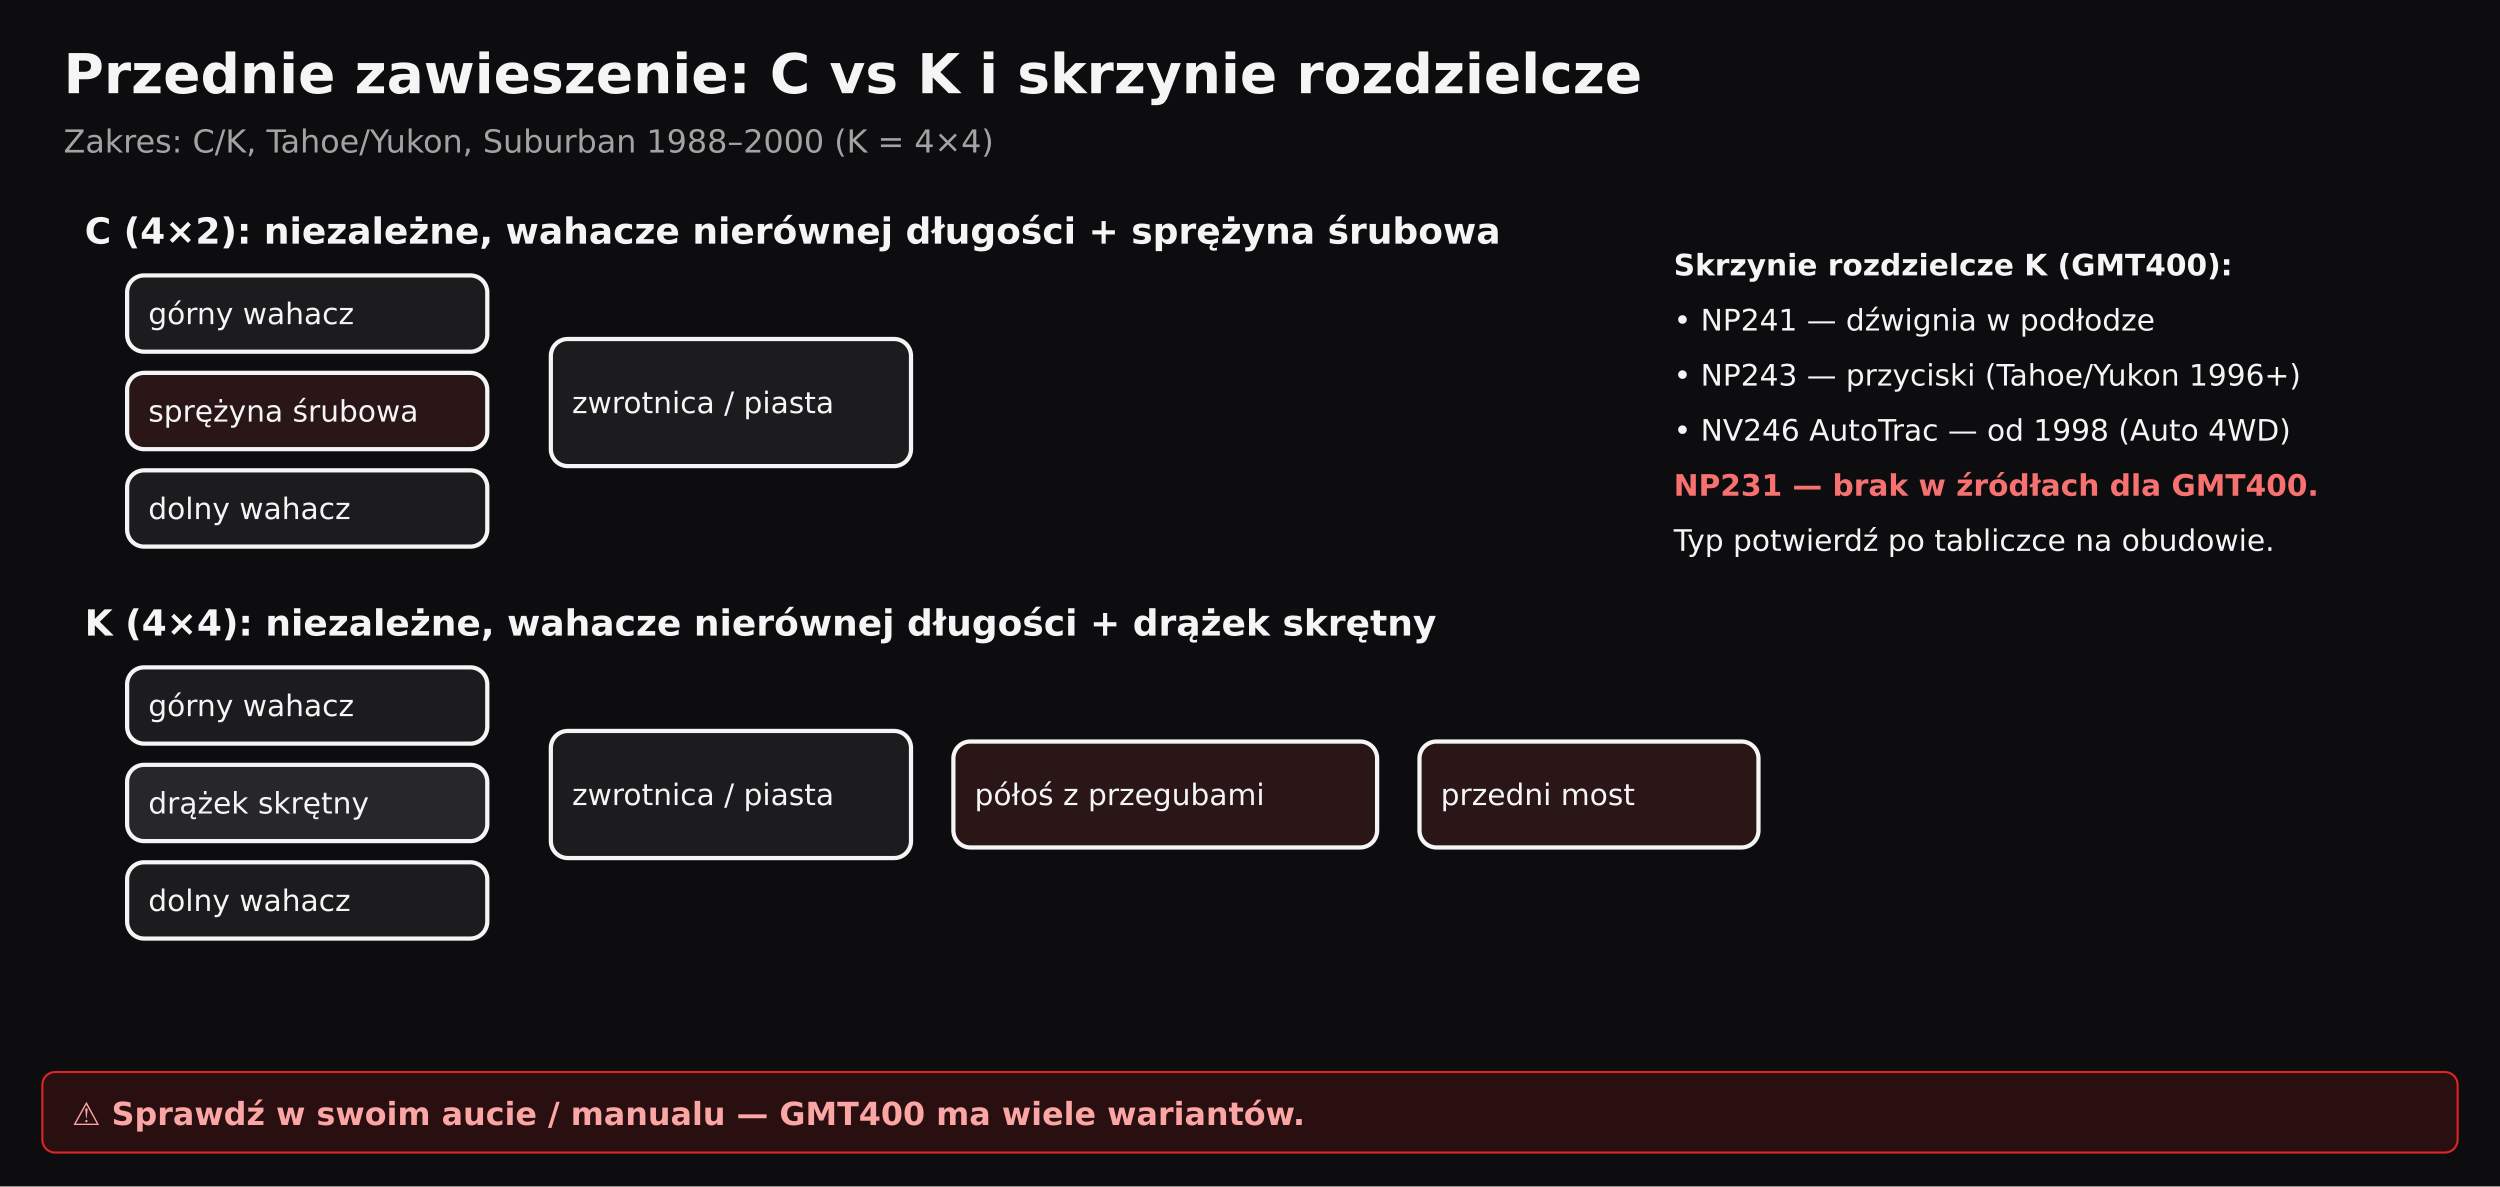
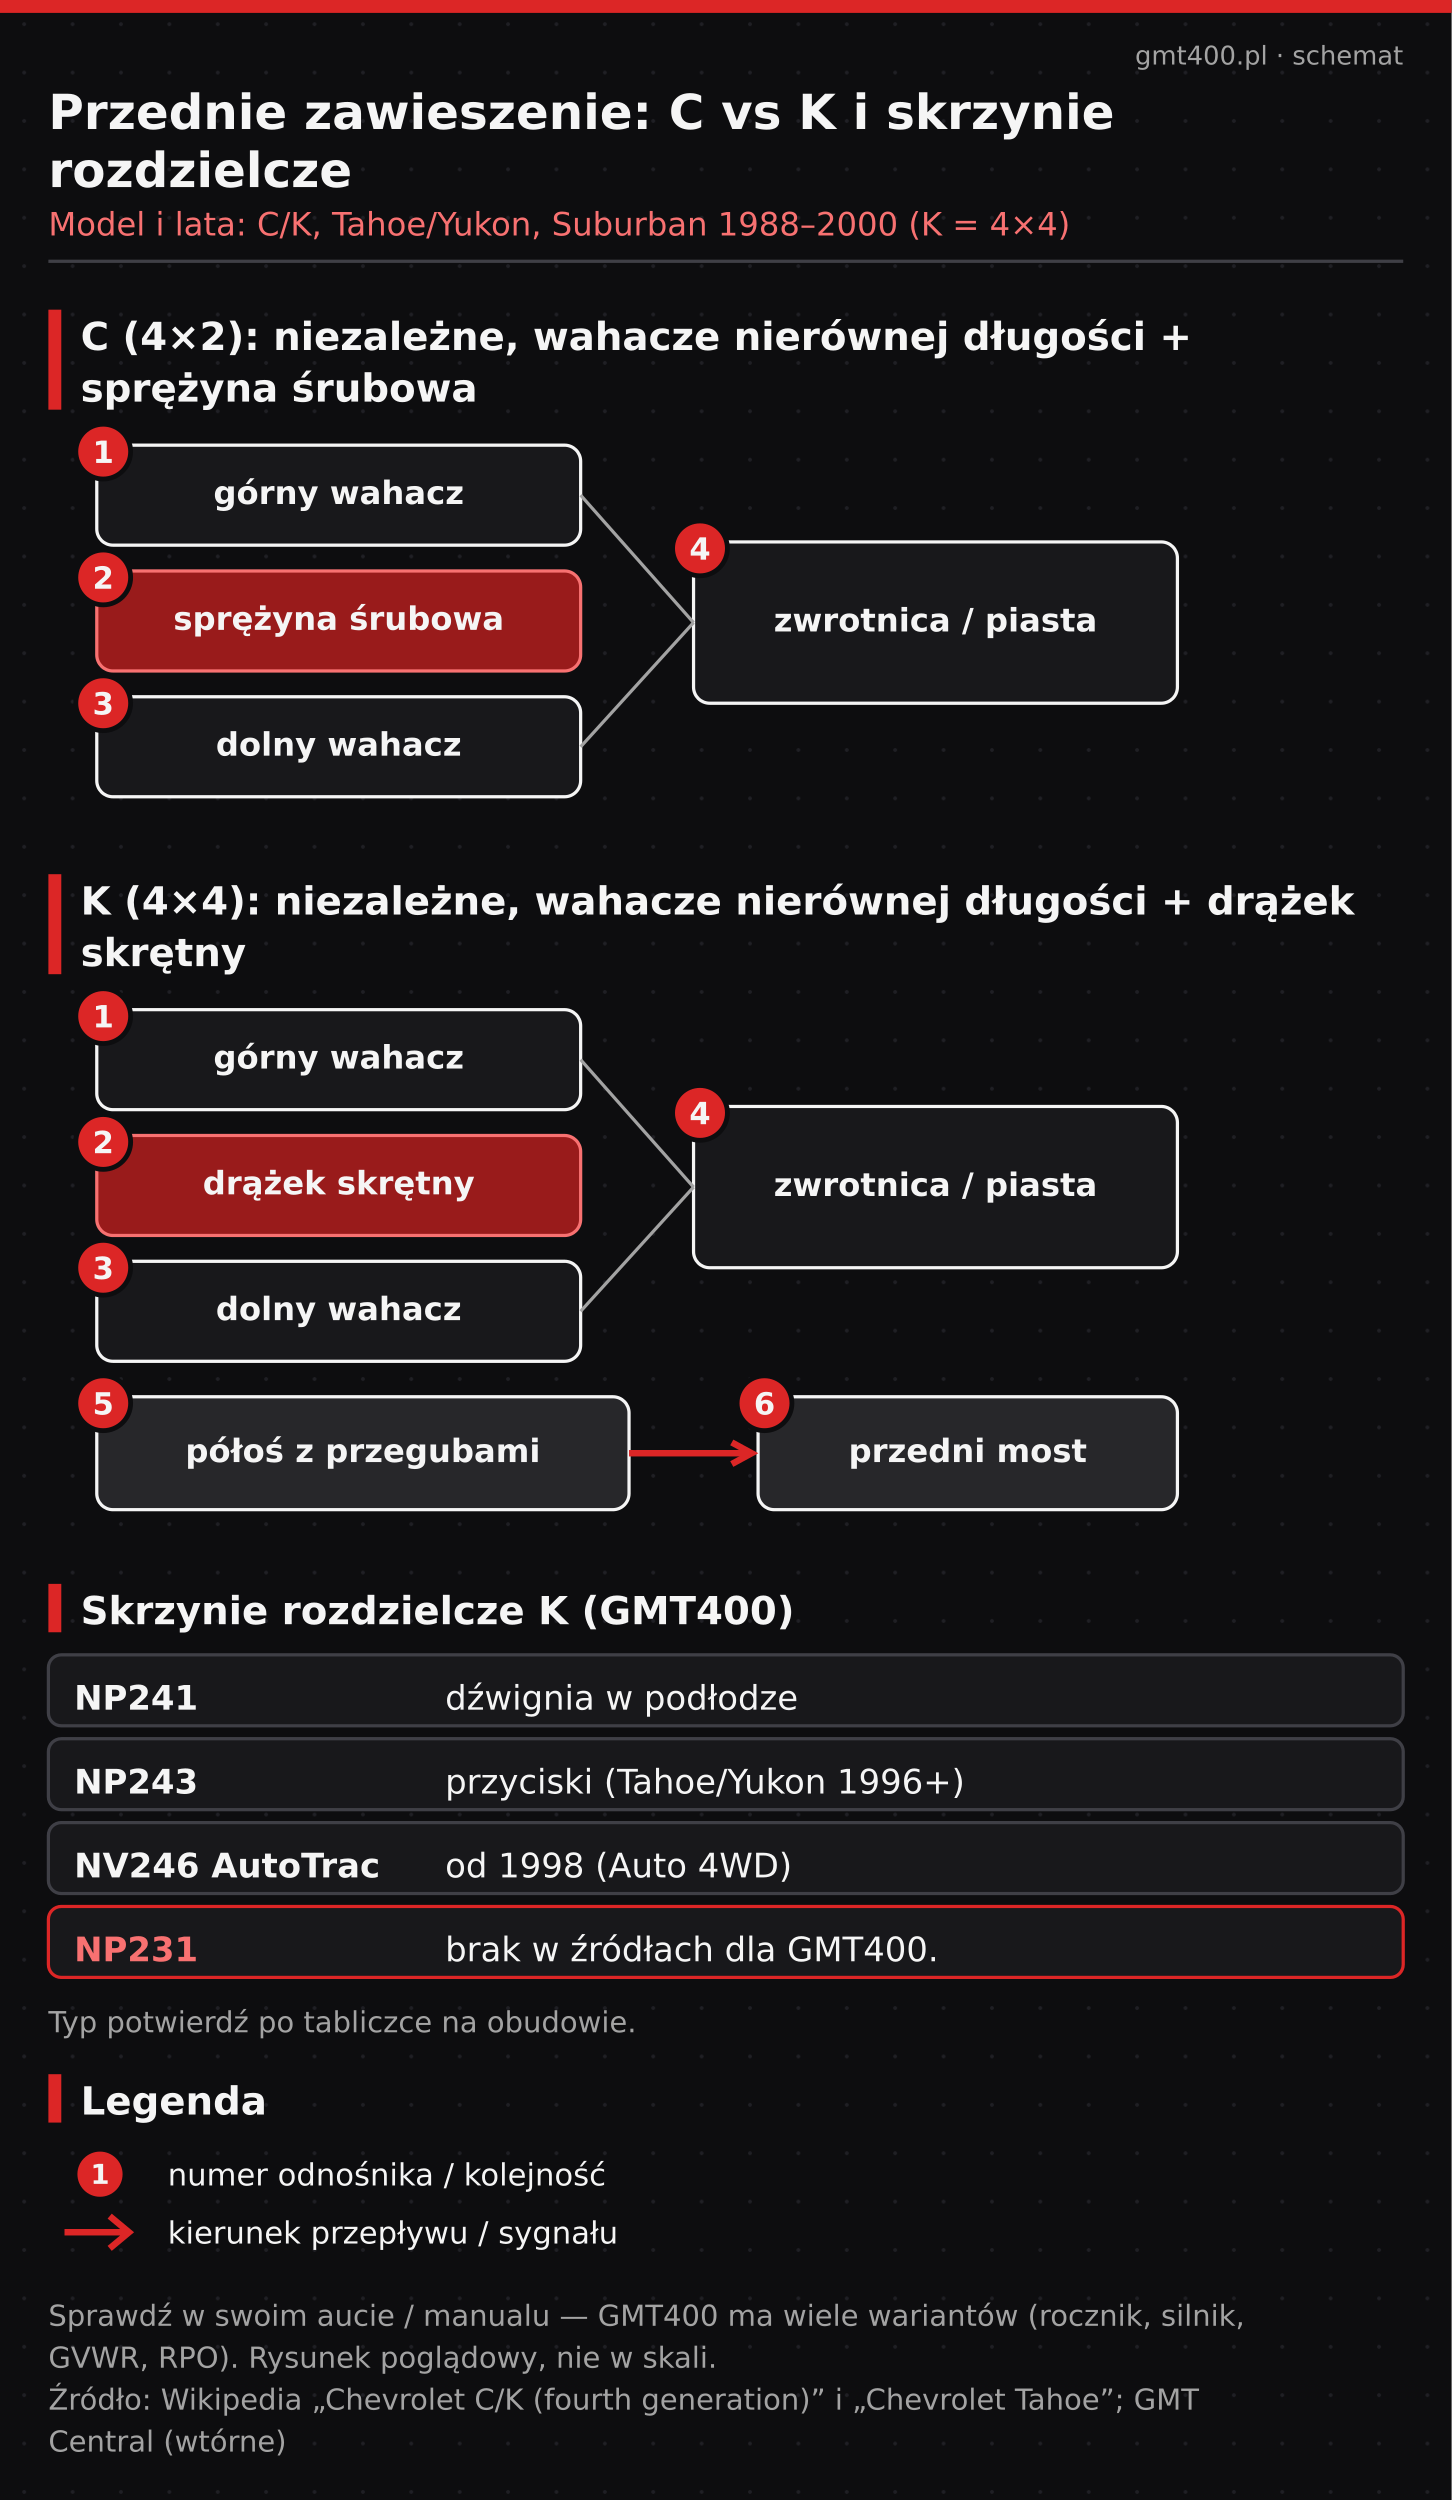
- <svg xmlns="http://www.w3.org/2000/svg" viewBox="0 0 1180 560" width="1180" height="560" role="img" aria-label="Przednie zawieszenie: C vs K i skrzynie rozdzielcze">
-   <rect width="1180" height="560" fill="#0d0d0f" />
-   <g font-family="DejaVu Sans, Arial, sans-serif" fill="#f5f5f5">
-     <text x="30" y="44" font-size="26" font-weight="bold">Przednie zawieszenie: C vs K i skrzynie rozdzielcze</text>
-     <text x="30" y="72" font-size="15" fill="#a3a3a3">Zakres: C/K, Tahoe/Yukon, Suburban 1988–2000 (K = 4×4)</text>
-     <text x="40" y="115" font-size="17" font-weight="bold">C (4×2): niezależne, wahacze nierównej długości + sprężyna śrubowa</text>
-     <rect x="60" y="130" width="170" height="36" rx="8" fill="#1c1c1f" stroke="#f5f5f5" stroke-width="2" />
-     <text x="70" y="153.0" font-size="14">górny wahacz</text>
-     <rect x="60" y="176" width="170" height="36" rx="8" fill="#2a1517" stroke="#f5f5f5" stroke-width="2" />
-     <text x="70" y="199.0" font-size="14">sprężyna śrubowa</text>
-     <rect x="60" y="222" width="170" height="36" rx="8" fill="#1c1c1f" stroke="#f5f5f5" stroke-width="2" />
-     <text x="70" y="245.0" font-size="14">dolny wahacz</text>
-     <rect x="260" y="160" width="170" height="60" rx="8" fill="#1c1c1f" stroke="#f5f5f5" stroke-width="2" />
-     <text x="270" y="195.0" font-size="14">zwrotnica / piasta</text>
-     <text x="40" y="300" font-size="17" font-weight="bold">K (4×4): niezależne, wahacze nierównej długości + drążek skrętny</text>
-     <rect x="60" y="315" width="170" height="36" rx="8" fill="#1c1c1f" stroke="#f5f5f5" stroke-width="2" />
-     <text x="70" y="338.0" font-size="14">górny wahacz</text>
-     <rect x="60" y="361" width="170" height="36" rx="8" fill="#26262b" stroke="#f5f5f5" stroke-width="2" />
-     <text x="70" y="384.0" font-size="14">drążek skrętny</text>
-     <rect x="60" y="407" width="170" height="36" rx="8" fill="#1c1c1f" stroke="#f5f5f5" stroke-width="2" />
-     <text x="70" y="430.0" font-size="14">dolny wahacz</text>
-     <rect x="260" y="345" width="170" height="60" rx="8" fill="#1c1c1f" stroke="#f5f5f5" stroke-width="2" />
-     <text x="270" y="380.0" font-size="14">zwrotnica / piasta</text>
-     <rect x="450" y="350" width="200" height="50" rx="8" fill="#2a1517" stroke="#f5f5f5" stroke-width="2" />
-     <text x="460" y="380.0" font-size="14">półoś z przegubami</text>
-     <rect x="670" y="350" width="160" height="50" rx="8" fill="#2a1517" stroke="#f5f5f5" stroke-width="2" />
-     <text x="680" y="380.0" font-size="14">przedni most</text>
-     <text x="790" y="130" font-size="14" font-weight="bold" fill="#f5f5f5">Skrzynie rozdzielcze K (GMT400):</text>
-     <text x="790" y="156" font-size="14" font-weight="normal" fill="#f5f5f5">• NP241 — dźwignia w podłodze</text>
-     <text x="790" y="182" font-size="14" font-weight="normal" fill="#f5f5f5">• NP243 — przyciski (Tahoe/Yukon 1996+)</text>
-     <text x="790" y="208" font-size="14" font-weight="normal" fill="#f5f5f5">• NV246 AutoTrac — od 1998 (Auto 4WD)</text>
-     <text x="790" y="234" font-size="14" font-weight="bold" fill="#f87171">NP231 — brak w źródłach dla GMT400.</text>
-     <text x="790" y="260" font-size="14" font-weight="normal" fill="#f5f5f5">Typ potwierdź po tabliczce na obudowie.</text>
-     <rect x="20" y="506" width="1140" height="38" rx="6" fill="#2a0f10" stroke="#dc2626" />
-     <text x="34" y="531" font-size="15" font-weight="bold" fill="#fca5a5">⚠ Sprawdź w swoim aucie / manualu — GMT400 ma wiele wariantów.</text>
+ <svg xmlns="http://www.w3.org/2000/svg" viewBox="0 0 900 1550" width="900" height="1550" role="img" aria-label="Przednie zawieszenie: C vs K i skrzynie rozdzielcze">
+   <defs>
+     <pattern id="g" width="30" height="30" patternUnits="userSpaceOnUse">
+       <circle cx="15" cy="15" r="1.2" fill="#1f1f24" />
+     </pattern>
+   </defs>
+   <rect width="900" height="1550" fill="#0d0d0f" />
+   <rect width="900" height="1550" fill="url(#g)" />
+   <g font-family="DejaVu Sans, Arial, sans-serif">
+     <rect x="0" y="0" width="900" height="8" fill="#dc2626" />
+     <text x="870" y="40" font-size="16" fill="#a3a3a3" text-anchor="end">gmt400.pl · schemat</text>
+     <text x="30" y="80" font-size="30" fill="#f5f5f5" font-weight="bold">Przednie zawieszenie: C vs K i skrzynie</text>
+     <text x="30" y="116" font-size="30" fill="#f5f5f5" font-weight="bold">rozdzielcze</text>
+     <text x="30" y="146" font-size="20" fill="#f87171">Model i lata: C/K, Tahoe/Yukon, Suburban 1988–2000 (K = 4×4)</text>
+     <line x1="30" y1="162" x2="870" y2="162" stroke="#3f3f46" stroke-width="2" />
+     <rect x="30" y="192" width="8" height="62" fill="#dc2626" />
+     <text x="50" y="217" font-size="24" fill="#f5f5f5" font-weight="bold">C (4×2): niezależne, wahacze nierównej długości +</text>
+     <text x="50" y="249" font-size="24" fill="#f5f5f5" font-weight="bold">sprężyna śrubowa</text>
+     <rect x="60" y="276" width="300" height="62" rx="10" fill="#18181b" stroke="#f5f5f5" stroke-width="2" />
+     <text x="210.0" y="312.5" font-size="20" fill="#f5f5f5" font-weight="bold" text-anchor="middle">górny wahacz</text>
+     <circle cx="64" cy="280" r="17" fill="#dc2626" stroke="#0d0d0f" stroke-width="3" />
+     <text x="64" y="287" font-size="19" fill="#f5f5f5" font-weight="bold" text-anchor="middle">1</text>
+     <rect x="60" y="354" width="300" height="62" rx="10" fill="#991b1b" stroke="#f87171" stroke-width="2" />
+     <text x="210.0" y="390.5" font-size="20" fill="#f5f5f5" font-weight="bold" text-anchor="middle">sprężyna śrubowa</text>
+     <circle cx="64" cy="358" r="17" fill="#dc2626" stroke="#0d0d0f" stroke-width="3" />
+     <text x="64" y="365" font-size="19" fill="#f5f5f5" font-weight="bold" text-anchor="middle">2</text>
+     <rect x="60" y="432" width="300" height="62" rx="10" fill="#18181b" stroke="#f5f5f5" stroke-width="2" />
+     <text x="210.0" y="468.5" font-size="20" fill="#f5f5f5" font-weight="bold" text-anchor="middle">dolny wahacz</text>
+     <circle cx="64" cy="436" r="17" fill="#dc2626" stroke="#0d0d0f" stroke-width="3" />
+     <text x="64" y="443" font-size="19" fill="#f5f5f5" font-weight="bold" text-anchor="middle">3</text>
+     <rect x="430" y="336" width="300" height="100" rx="10" fill="#18181b" stroke="#f5f5f5" stroke-width="2" />
+     <text x="580.0" y="391.5" font-size="20" fill="#f5f5f5" font-weight="bold" text-anchor="middle">zwrotnica / piasta</text>
+     <circle cx="434" cy="340" r="17" fill="#dc2626" stroke="#0d0d0f" stroke-width="3" />
+     <text x="434" y="347" font-size="19" fill="#f5f5f5" font-weight="bold" text-anchor="middle">4</text>
+     <line x1="360" y1="307" x2="430" y2="386" stroke="#a3a3a3" stroke-width="2" />
+     <line x1="360" y1="463" x2="430" y2="386" stroke="#a3a3a3" stroke-width="2" />
+     <rect x="30" y="542" width="8" height="62" fill="#dc2626" />
+     <text x="50" y="567" font-size="24" fill="#f5f5f5" font-weight="bold">K (4×4): niezależne, wahacze nierównej długości + drążek</text>
+     <text x="50" y="599" font-size="24" fill="#f5f5f5" font-weight="bold">skrętny</text>
+     <rect x="60" y="626" width="300" height="62" rx="10" fill="#18181b" stroke="#f5f5f5" stroke-width="2" />
+     <text x="210.0" y="662.5" font-size="20" fill="#f5f5f5" font-weight="bold" text-anchor="middle">górny wahacz</text>
+     <circle cx="64" cy="630" r="17" fill="#dc2626" stroke="#0d0d0f" stroke-width="3" />
+     <text x="64" y="637" font-size="19" fill="#f5f5f5" font-weight="bold" text-anchor="middle">1</text>
+     <rect x="60" y="704" width="300" height="62" rx="10" fill="#991b1b" stroke="#f87171" stroke-width="2" />
+     <text x="210.0" y="740.5" font-size="20" fill="#f5f5f5" font-weight="bold" text-anchor="middle">drążek skrętny</text>
+     <circle cx="64" cy="708" r="17" fill="#dc2626" stroke="#0d0d0f" stroke-width="3" />
+     <text x="64" y="715" font-size="19" fill="#f5f5f5" font-weight="bold" text-anchor="middle">2</text>
+     <rect x="60" y="782" width="300" height="62" rx="10" fill="#18181b" stroke="#f5f5f5" stroke-width="2" />
+     <text x="210.0" y="818.5" font-size="20" fill="#f5f5f5" font-weight="bold" text-anchor="middle">dolny wahacz</text>
+     <circle cx="64" cy="786" r="17" fill="#dc2626" stroke="#0d0d0f" stroke-width="3" />
+     <text x="64" y="793" font-size="19" fill="#f5f5f5" font-weight="bold" text-anchor="middle">3</text>
+     <rect x="430" y="686" width="300" height="100" rx="10" fill="#18181b" stroke="#f5f5f5" stroke-width="2" />
+     <text x="580.0" y="741.5" font-size="20" fill="#f5f5f5" font-weight="bold" text-anchor="middle">zwrotnica / piasta</text>
+     <circle cx="434" cy="690" r="17" fill="#dc2626" stroke="#0d0d0f" stroke-width="3" />
+     <text x="434" y="697" font-size="19" fill="#f5f5f5" font-weight="bold" text-anchor="middle">4</text>
+     <line x1="360" y1="657" x2="430" y2="736" stroke="#a3a3a3" stroke-width="2" />
+     <line x1="360" y1="813" x2="430" y2="736" stroke="#a3a3a3" stroke-width="2" />
+     <rect x="60" y="866" width="330" height="70" rx="10" fill="#27272a" stroke="#f5f5f5" stroke-width="2" />
+     <text x="225.0" y="906.5" font-size="20" fill="#f5f5f5" font-weight="bold" text-anchor="middle">półoś z przegubami</text>
+     <circle cx="64" cy="870" r="17" fill="#dc2626" stroke="#0d0d0f" stroke-width="3" />
+     <text x="64" y="877" font-size="19" fill="#f5f5f5" font-weight="bold" text-anchor="middle">5</text>
+     <rect x="470" y="866" width="260" height="70" rx="10" fill="#27272a" stroke="#f5f5f5" stroke-width="2" />
+     <text x="600.0" y="906.5" font-size="20" fill="#f5f5f5" font-weight="bold" text-anchor="middle">przedni most</text>
+     <circle cx="474" cy="870" r="17" fill="#dc2626" stroke="#0d0d0f" stroke-width="3" />
+     <text x="474" y="877" font-size="19" fill="#f5f5f5" font-weight="bold" text-anchor="middle">6</text>
+     <line x1="390" y1="901" x2="466" y2="901" stroke="#dc2626" stroke-width="4" />
+     <path d="M453.7 907.7 L466 901 L453.7 894.3" stroke="#dc2626" stroke-width="4" fill="none" />
+     <rect x="30" y="982" width="8" height="30" fill="#dc2626" />
+     <text x="50" y="1007" font-size="24" fill="#f5f5f5" font-weight="bold">Skrzynie rozdzielcze K (GMT400)</text>
+     <rect x="30" y="1026" width="840" height="44" rx="8" fill="#18181b" stroke="#3f3f46" stroke-width="2" />
+     <text x="46" y="1060" font-size="21" fill="#f5f5f5" font-weight="bold">NP241</text>
+     <text x="276" y="1060" font-size="21" fill="#f5f5f5">dźwignia w podłodze</text>
+     <rect x="30" y="1078" width="840" height="44" rx="8" fill="#18181b" stroke="#3f3f46" stroke-width="2" />
+     <text x="46" y="1112" font-size="21" fill="#f5f5f5" font-weight="bold">NP243</text>
+     <text x="276" y="1112" font-size="21" fill="#f5f5f5">przyciski (Tahoe/Yukon 1996+)</text>
+     <rect x="30" y="1130" width="840" height="44" rx="8" fill="#18181b" stroke="#3f3f46" stroke-width="2" />
+     <text x="46" y="1164" font-size="21" fill="#f5f5f5" font-weight="bold">NV246 AutoTrac</text>
+     <text x="276" y="1164" font-size="21" fill="#f5f5f5">od 1998 (Auto 4WD)</text>
+     <rect x="30" y="1182" width="840" height="44" rx="8" fill="#18181b" stroke="#dc2626" stroke-width="2" />
+     <text x="46" y="1216" font-size="21" fill="#f87171" font-weight="bold">NP231</text>
+     <text x="276" y="1216" font-size="21" fill="#f5f5f5">brak w źródłach dla GMT400.</text>
+     <text x="30" y="1260" font-size="18" fill="#a3a3a3">Typ potwierdź po tabliczce na obudowie.</text>
+     <rect x="30" y="1286" width="8" height="30" fill="#dc2626" />
+     <text x="50" y="1311" font-size="24" fill="#f5f5f5" font-weight="bold">Legenda</text>
+     <circle cx="62" cy="1348" r="14" fill="#dc2626" />
+     <text x="62" y="1354" font-size="17" fill="#f5f5f5" font-weight="bold" text-anchor="middle">1</text>
+     <text x="104" y="1355" font-size="19" fill="#f5f5f5">numer odnośnika / kolejność</text>
+     <path d="M40 1384 h40 m-12 -10 l12 10 l-12 10" stroke="#dc2626" stroke-width="4" fill="none" />
+     <text x="104" y="1391" font-size="19" fill="#f5f5f5">kierunek przepływu / sygnału</text>
+     <text x="30" y="1442" font-size="18" fill="#a3a3a3">Sprawdź w swoim aucie / manualu — GMT400 ma wiele wariantów (rocznik, silnik,</text>
+     <text x="30" y="1468" font-size="18" fill="#a3a3a3">GVWR, RPO). Rysunek poglądowy, nie w skali.</text>
+     <text x="30" y="1494" font-size="18" fill="#a3a3a3">Źródło: Wikipedia „Chevrolet C/K (fourth generation)” i „Chevrolet Tahoe”; GMT</text>
+     <text x="30" y="1520" font-size="18" fill="#a3a3a3">Central (wtórne)</text>
  </g>
</svg>
